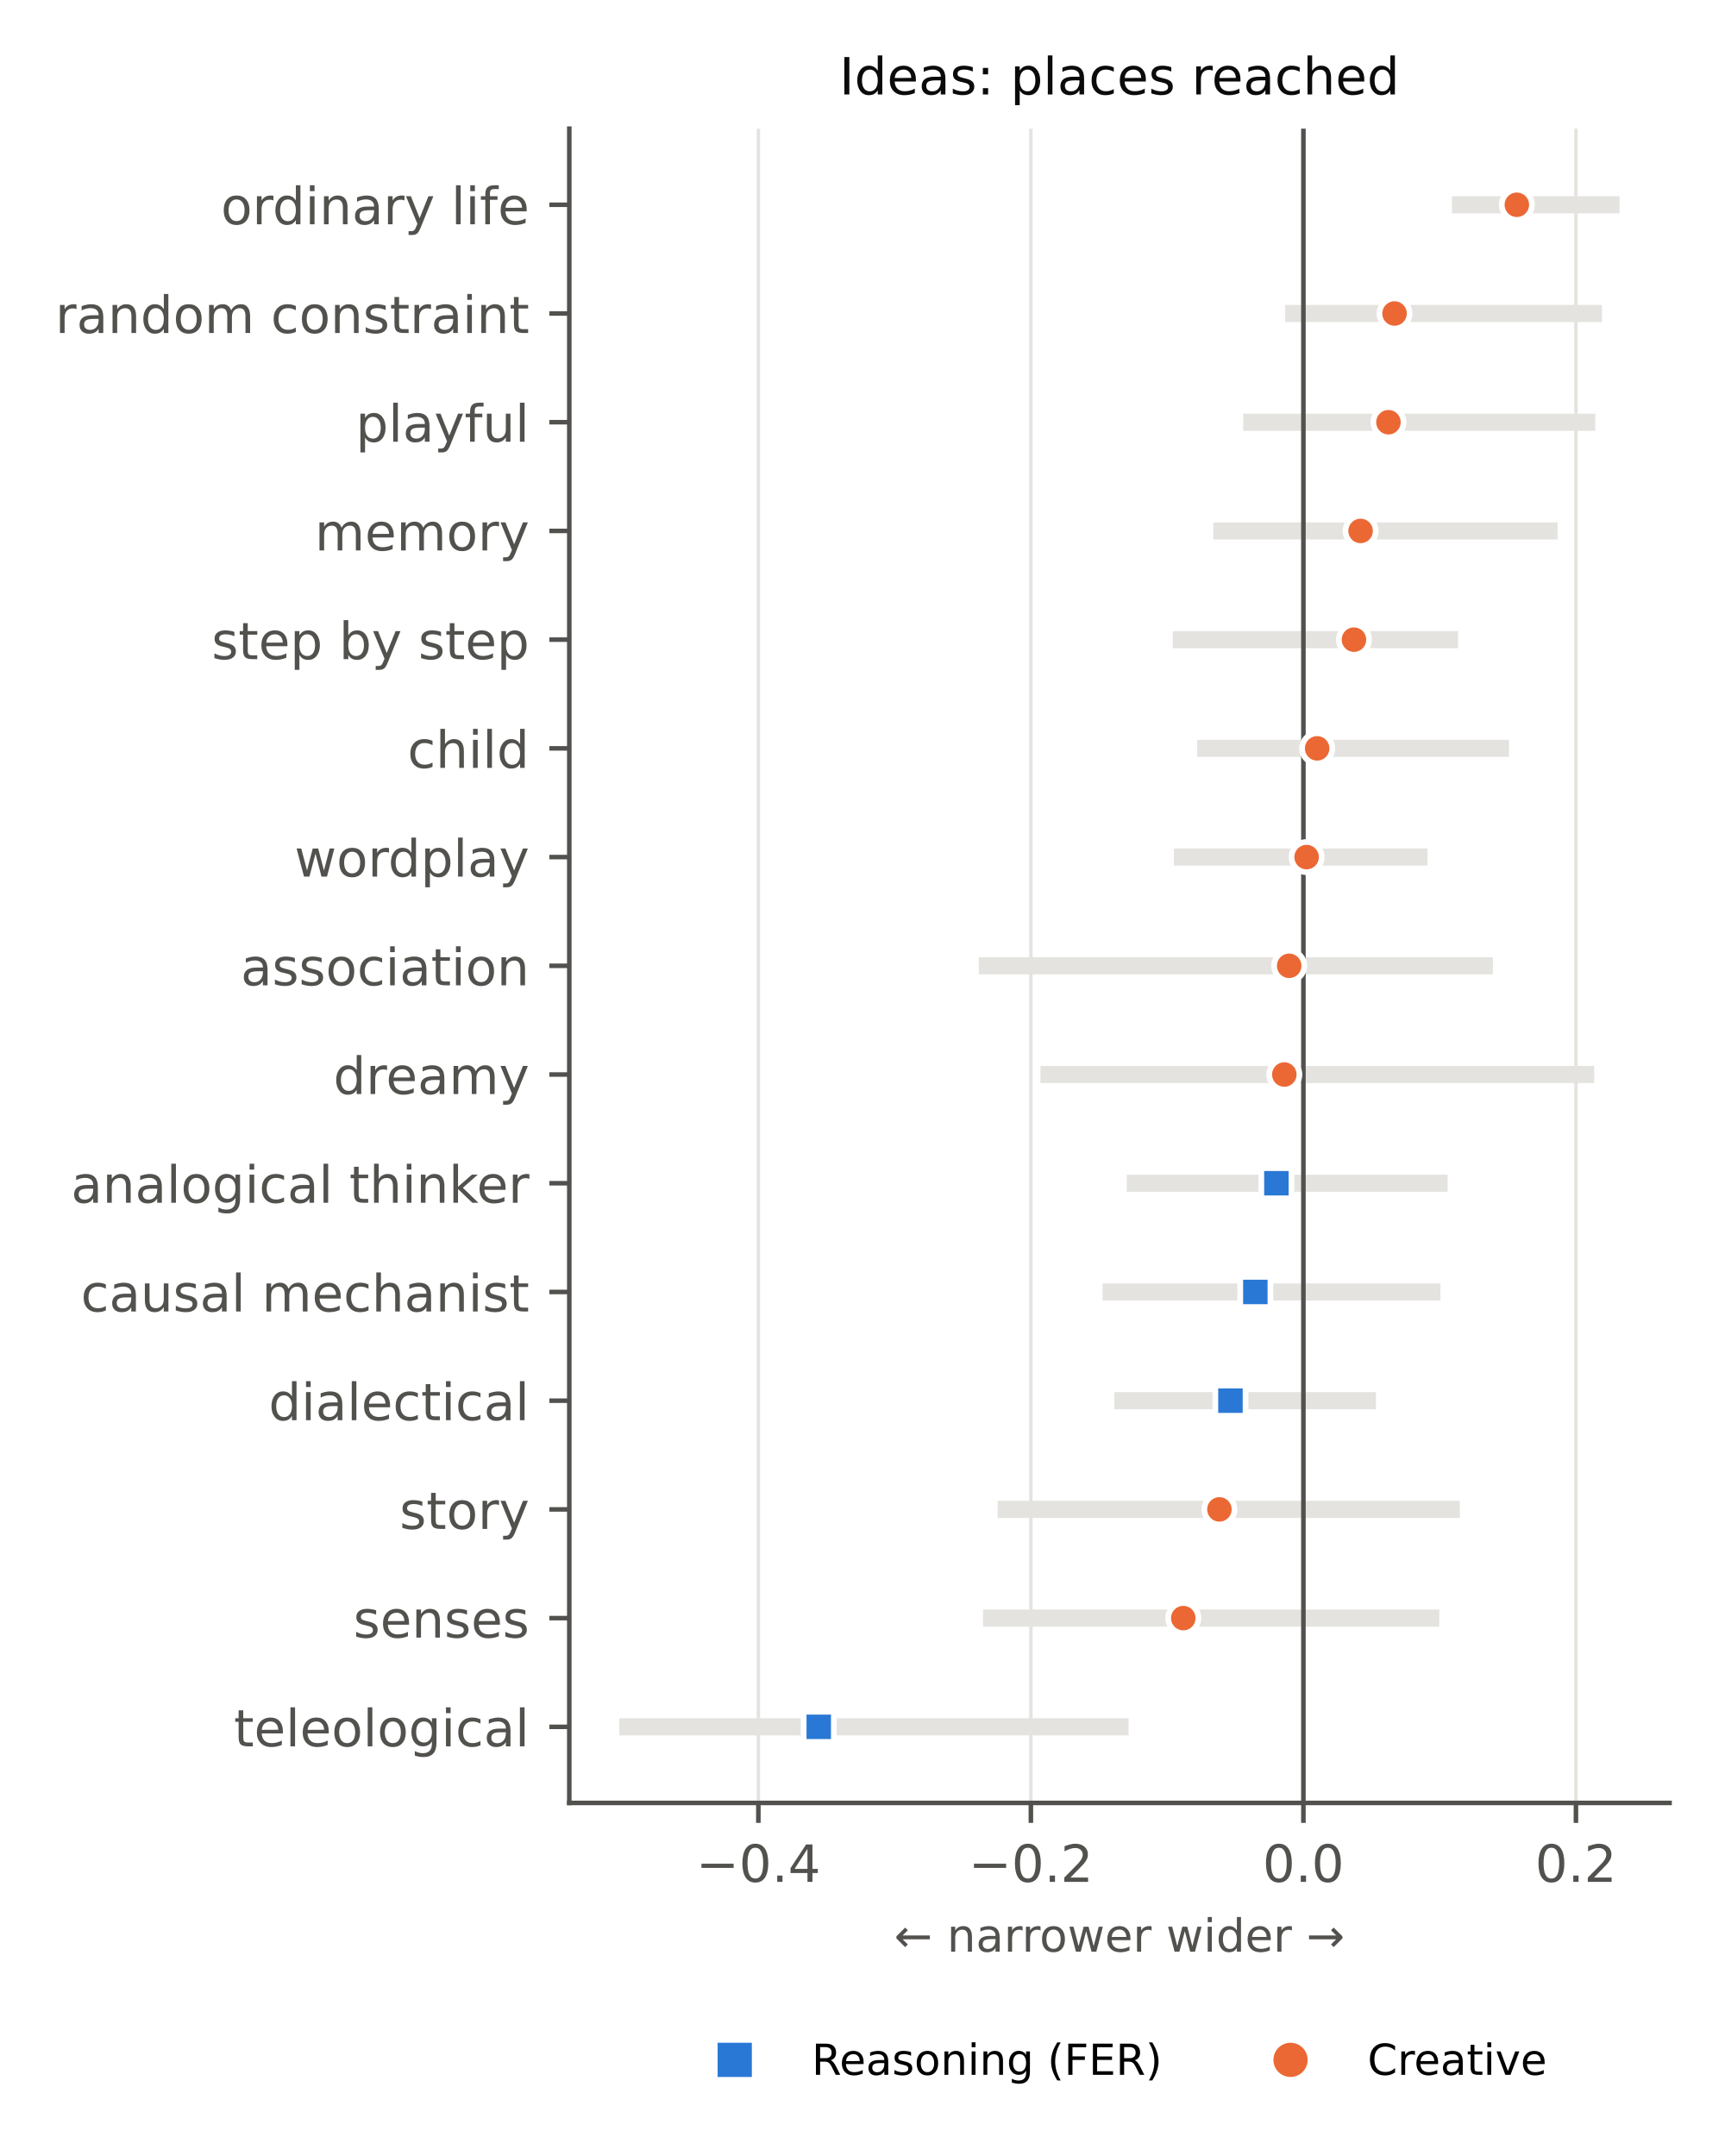
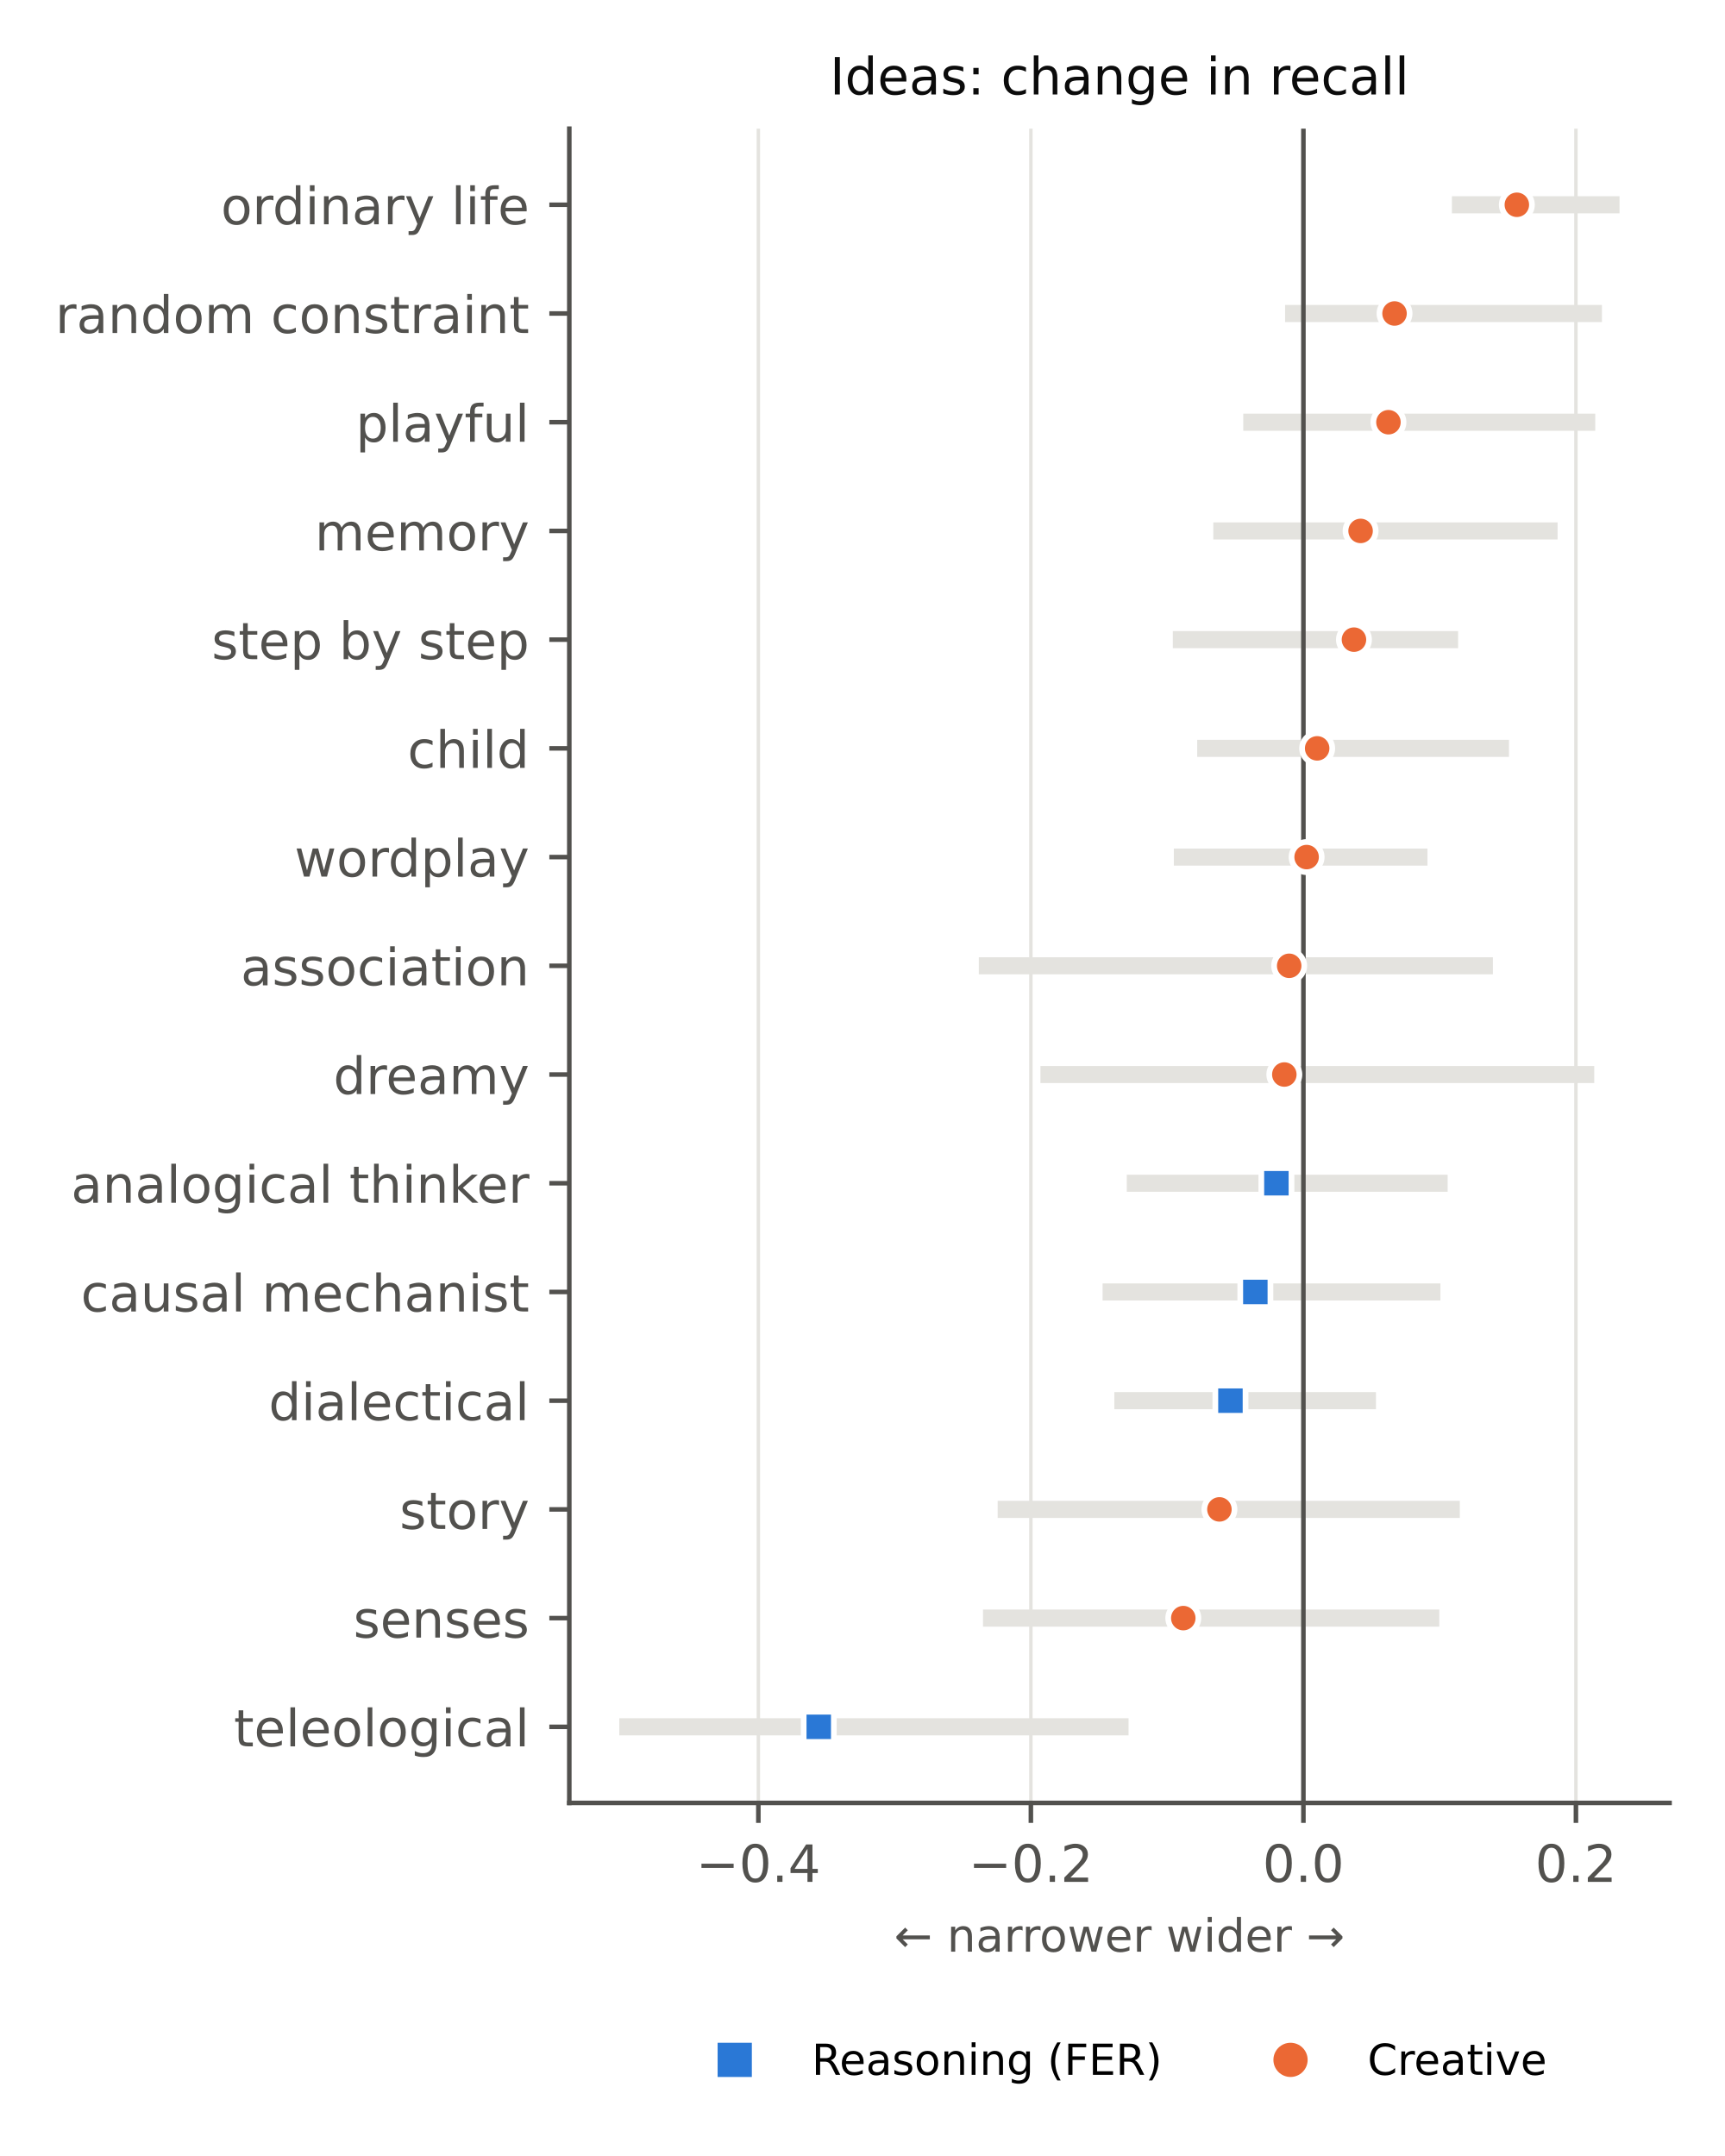
<svg xmlns="http://www.w3.org/2000/svg" xmlns:xlink="http://www.w3.org/1999/xlink" width="302.4pt" height="378pt" viewBox="0 0 302.4 378" version="1.1">
  <defs>
    <style type="text/css">*{stroke-linejoin: round; stroke-linecap: butt}</style>
  </defs>
  <g id="figure_1">
    <g id="patch_1">
      <path d="M 0 378  L 302.4 378  L 302.4 0  L 0 0  z " style="fill: #ffffff" />
    </g>
    <g id="axes_1">
      <g id="patch_2">
        <path d="M 99.801 316.097  L 292.68 316.097  L 292.68 22.56  L 99.801 22.56  z " style="fill: #ffffff" />
      </g>
      <g id="matplotlib.axis_1">
        <g id="xtick_1">
          <g id="line2d_1">
-             <path d="M 132.944 316.097  L 132.944 22.56  " clip-path="url(#pd3df9ccd24)" style="fill: none; stroke: #e4e3df; stroke-width: 0.6; stroke-linecap: square" />
+             <path d="M 132.944 316.097  L 132.944 22.56  " clip-path="url(#pbcc62e87d8)" style="fill: none; stroke: #e4e3df; stroke-width: 0.6; stroke-linecap: square" />
          </g>
          <g id="line2d_2">
            <defs>
-               <path id="m09e5001a7a" d="M 0 0  L 0 3.5  " style="stroke: #52514e; stroke-width: 0.8" />
+               <path id="mdbeb7e67a1" d="M 0 0  L 0 3.5  " style="stroke: #52514e; stroke-width: 0.8" />
            </defs>
            <g>
-               <use xlink:href="#m09e5001a7a" x="132.944" y="316.097" style="fill: #52514e; stroke: #52514e; stroke-width: 0.8" />
+               <use xlink:href="#mdbeb7e67a1" x="132.944" y="316.097" style="fill: #52514e; stroke: #52514e; stroke-width: 0.8" />
            </g>
          </g>
          <g id="text_1">
            <text style="font-size: 9px; font-family: 'DejaVu Sans'; text-anchor: middle; fill: #52514e" x="132.944" y="329.935" transform="rotate(-0 132.9437 329.9352)">−0.4</text>
          </g>
        </g>
        <g id="xtick_2">
          <g id="line2d_3">
-             <path d="M 180.718 316.097  L 180.718 22.56  " clip-path="url(#pd3df9ccd24)" style="fill: none; stroke: #e4e3df; stroke-width: 0.6; stroke-linecap: square" />
+             <path d="M 180.718 316.097  L 180.718 22.56  " clip-path="url(#pbcc62e87d8)" style="fill: none; stroke: #e4e3df; stroke-width: 0.6; stroke-linecap: square" />
          </g>
          <g id="line2d_4">
            <g>
-               <use xlink:href="#m09e5001a7a" x="180.718" y="316.097" style="fill: #52514e; stroke: #52514e; stroke-width: 0.8" />
+               <use xlink:href="#mdbeb7e67a1" x="180.718" y="316.097" style="fill: #52514e; stroke: #52514e; stroke-width: 0.8" />
            </g>
          </g>
          <g id="text_2">
            <text style="font-size: 9px; font-family: 'DejaVu Sans'; text-anchor: middle; fill: #52514e" x="180.718" y="329.935" transform="rotate(-0 180.7184 329.9352)">−0.2</text>
          </g>
        </g>
        <g id="xtick_3">
          <g id="line2d_5">
-             <path d="M 228.493 316.097  L 228.493 22.56  " clip-path="url(#pd3df9ccd24)" style="fill: none; stroke: #e4e3df; stroke-width: 0.6; stroke-linecap: square" />
+             <path d="M 228.493 316.097  L 228.493 22.56  " clip-path="url(#pbcc62e87d8)" style="fill: none; stroke: #e4e3df; stroke-width: 0.6; stroke-linecap: square" />
          </g>
          <g id="line2d_6">
            <g>
-               <use xlink:href="#m09e5001a7a" x="228.493" y="316.097" style="fill: #52514e; stroke: #52514e; stroke-width: 0.8" />
+               <use xlink:href="#mdbeb7e67a1" x="228.493" y="316.097" style="fill: #52514e; stroke: #52514e; stroke-width: 0.8" />
            </g>
          </g>
          <g id="text_3">
            <text style="font-size: 9px; font-family: 'DejaVu Sans'; text-anchor: middle; fill: #52514e" x="228.493" y="329.935" transform="rotate(-0 228.4932 329.9352)">0.0</text>
          </g>
        </g>
        <g id="xtick_4">
          <g id="line2d_7">
-             <path d="M 276.268 316.097  L 276.268 22.56  " clip-path="url(#pd3df9ccd24)" style="fill: none; stroke: #e4e3df; stroke-width: 0.6; stroke-linecap: square" />
+             <path d="M 276.268 316.097  L 276.268 22.56  " clip-path="url(#pbcc62e87d8)" style="fill: none; stroke: #e4e3df; stroke-width: 0.6; stroke-linecap: square" />
          </g>
          <g id="line2d_8">
            <g>
-               <use xlink:href="#m09e5001a7a" x="276.268" y="316.097" style="fill: #52514e; stroke: #52514e; stroke-width: 0.8" />
+               <use xlink:href="#mdbeb7e67a1" x="276.268" y="316.097" style="fill: #52514e; stroke: #52514e; stroke-width: 0.8" />
            </g>
          </g>
          <g id="text_4">
            <text style="font-size: 9px; font-family: 'DejaVu Sans'; text-anchor: middle; fill: #52514e" x="276.268" y="329.935" transform="rotate(-0 276.268 329.9352)">0.2</text>
          </g>
        </g>
        <g id="text_5">
          <text style="font-size: 8px; font-family: 'DejaVu Sans'; text-anchor: middle; fill: #52514e" x="196.241" y="342.176" transform="rotate(-0 196.2406 342.176)">← narrower    wider →</text>
        </g>
      </g>
      <g id="matplotlib.axis_2">
        <g id="ytick_1">
          <g id="line2d_9">
            <defs>
-               <path id="m8fb7a53505" d="M 0 0  L -3.5 0  " style="stroke: #52514e; stroke-width: 0.8" />
+               <path id="m246a41e6c2" d="M 0 0  L -3.5 0  " style="stroke: #52514e; stroke-width: 0.8" />
            </defs>
            <g>
-               <use xlink:href="#m8fb7a53505" x="99.801" y="302.755" style="fill: #52514e; stroke: #52514e; stroke-width: 0.8" />
+               <use xlink:href="#m246a41e6c2" x="99.801" y="302.755" style="fill: #52514e; stroke: #52514e; stroke-width: 0.8" />
            </g>
          </g>
          <g id="text_6">
            <text style="font-size: 9px; font-family: 'DejaVu Sans'; text-anchor: end; fill: #52514e" x="92.801" y="306.174" transform="rotate(-0 92.80125 306.174)">teleological</text>
          </g>
        </g>
        <g id="ytick_2">
          <g id="line2d_10">
            <g>
-               <use xlink:href="#m8fb7a53505" x="99.801" y="283.694" style="fill: #52514e; stroke: #52514e; stroke-width: 0.8" />
+               <use xlink:href="#m246a41e6c2" x="99.801" y="283.694" style="fill: #52514e; stroke: #52514e; stroke-width: 0.8" />
            </g>
          </g>
          <g id="text_7">
            <text style="font-size: 9px; font-family: 'DejaVu Sans'; text-anchor: end; fill: #52514e" x="92.801" y="287.113" transform="rotate(-0 92.80125 287.1128)">senses</text>
          </g>
        </g>
        <g id="ytick_3">
          <g id="line2d_11">
            <g>
-               <use xlink:href="#m8fb7a53505" x="99.801" y="264.633" style="fill: #52514e; stroke: #52514e; stroke-width: 0.8" />
+               <use xlink:href="#m246a41e6c2" x="99.801" y="264.633" style="fill: #52514e; stroke: #52514e; stroke-width: 0.8" />
            </g>
          </g>
          <g id="text_8">
            <text style="font-size: 9px; font-family: 'DejaVu Sans'; text-anchor: end; fill: #52514e" x="92.801" y="268.052" transform="rotate(-0 92.80125 268.0519)">story</text>
          </g>
        </g>
        <g id="ytick_4">
          <g id="line2d_12">
            <g>
-               <use xlink:href="#m8fb7a53505" x="99.801" y="245.572" style="fill: #52514e; stroke: #52514e; stroke-width: 0.8" />
+               <use xlink:href="#m246a41e6c2" x="99.801" y="245.572" style="fill: #52514e; stroke: #52514e; stroke-width: 0.8" />
            </g>
          </g>
          <g id="text_9">
            <text style="font-size: 9px; font-family: 'DejaVu Sans'; text-anchor: end; fill: #52514e" x="92.801" y="248.991" transform="rotate(-0 92.80125 248.9914)">dialectical</text>
          </g>
        </g>
        <g id="ytick_5">
          <g id="line2d_13">
            <g>
-               <use xlink:href="#m8fb7a53505" x="99.801" y="226.511" style="fill: #52514e; stroke: #52514e; stroke-width: 0.8" />
+               <use xlink:href="#m246a41e6c2" x="99.801" y="226.511" style="fill: #52514e; stroke: #52514e; stroke-width: 0.8" />
            </g>
          </g>
          <g id="text_10">
            <text style="font-size: 9px; font-family: 'DejaVu Sans'; text-anchor: end; fill: #52514e" x="92.801" y="229.931" transform="rotate(-0 92.80125 229.9305)">causal mechanist</text>
          </g>
        </g>
        <g id="ytick_6">
          <g id="line2d_14">
            <g>
-               <use xlink:href="#m8fb7a53505" x="99.801" y="207.45" style="fill: #52514e; stroke: #52514e; stroke-width: 0.8" />
+               <use xlink:href="#m246a41e6c2" x="99.801" y="207.45" style="fill: #52514e; stroke: #52514e; stroke-width: 0.8" />
            </g>
          </g>
          <g id="text_11">
            <text style="font-size: 9px; font-family: 'DejaVu Sans'; text-anchor: end; fill: #52514e" x="92.801" y="210.87" transform="rotate(-0 92.80125 210.8697)">analogical thinker</text>
          </g>
        </g>
        <g id="ytick_7">
          <g id="line2d_15">
            <g>
-               <use xlink:href="#m8fb7a53505" x="99.801" y="188.39" style="fill: #52514e; stroke: #52514e; stroke-width: 0.8" />
+               <use xlink:href="#m246a41e6c2" x="99.801" y="188.39" style="fill: #52514e; stroke: #52514e; stroke-width: 0.8" />
            </g>
          </g>
          <g id="text_12">
            <text style="font-size: 9px; font-family: 'DejaVu Sans'; text-anchor: end; fill: #52514e" x="92.801" y="191.809" transform="rotate(-0 92.80125 191.8088)">dreamy</text>
          </g>
        </g>
        <g id="ytick_8">
          <g id="line2d_16">
            <g>
-               <use xlink:href="#m8fb7a53505" x="99.801" y="169.329" style="fill: #52514e; stroke: #52514e; stroke-width: 0.8" />
+               <use xlink:href="#m246a41e6c2" x="99.801" y="169.329" style="fill: #52514e; stroke: #52514e; stroke-width: 0.8" />
            </g>
          </g>
          <g id="text_13">
            <text style="font-size: 9px; font-family: 'DejaVu Sans'; text-anchor: end; fill: #52514e" x="92.801" y="172.748" transform="rotate(-0 92.80125 172.7479)">association</text>
          </g>
        </g>
        <g id="ytick_9">
          <g id="line2d_17">
            <g>
-               <use xlink:href="#m8fb7a53505" x="99.801" y="150.268" style="fill: #52514e; stroke: #52514e; stroke-width: 0.8" />
+               <use xlink:href="#m246a41e6c2" x="99.801" y="150.268" style="fill: #52514e; stroke: #52514e; stroke-width: 0.8" />
            </g>
          </g>
          <g id="text_14">
            <text style="font-size: 9px; font-family: 'DejaVu Sans'; text-anchor: end; fill: #52514e" x="92.801" y="153.687" transform="rotate(-0 92.80125 153.6871)">wordplay</text>
          </g>
        </g>
        <g id="ytick_10">
          <g id="line2d_18">
            <g>
-               <use xlink:href="#m8fb7a53505" x="99.801" y="131.207" style="fill: #52514e; stroke: #52514e; stroke-width: 0.8" />
+               <use xlink:href="#m246a41e6c2" x="99.801" y="131.207" style="fill: #52514e; stroke: #52514e; stroke-width: 0.8" />
            </g>
          </g>
          <g id="text_15">
            <text style="font-size: 9px; font-family: 'DejaVu Sans'; text-anchor: end; fill: #52514e" x="92.801" y="134.626" transform="rotate(-0 92.80125 134.6262)">child</text>
          </g>
        </g>
        <g id="ytick_11">
          <g id="line2d_19">
            <g>
-               <use xlink:href="#m8fb7a53505" x="99.801" y="112.146" style="fill: #52514e; stroke: #52514e; stroke-width: 0.8" />
+               <use xlink:href="#m246a41e6c2" x="99.801" y="112.146" style="fill: #52514e; stroke: #52514e; stroke-width: 0.8" />
            </g>
          </g>
          <g id="text_16">
            <text style="font-size: 9px; font-family: 'DejaVu Sans'; text-anchor: end; fill: #52514e" x="92.801" y="115.565" transform="rotate(-0 92.80125 115.5654)">step by step</text>
          </g>
        </g>
        <g id="ytick_12">
          <g id="line2d_20">
            <g>
-               <use xlink:href="#m8fb7a53505" x="99.801" y="93.085" style="fill: #52514e; stroke: #52514e; stroke-width: 0.8" />
+               <use xlink:href="#m246a41e6c2" x="99.801" y="93.085" style="fill: #52514e; stroke: #52514e; stroke-width: 0.8" />
            </g>
          </g>
          <g id="text_17">
            <text style="font-size: 9px; font-family: 'DejaVu Sans'; text-anchor: end; fill: #52514e" x="92.801" y="96.504" transform="rotate(-0 92.80125 96.50414)">memory</text>
          </g>
        </g>
        <g id="ytick_13">
          <g id="line2d_21">
            <g>
-               <use xlink:href="#m8fb7a53505" x="99.801" y="74.024" style="fill: #52514e; stroke: #52514e; stroke-width: 0.8" />
+               <use xlink:href="#m246a41e6c2" x="99.801" y="74.024" style="fill: #52514e; stroke: #52514e; stroke-width: 0.8" />
            </g>
          </g>
          <g id="text_18">
            <text style="font-size: 9px; font-family: 'DejaVu Sans'; text-anchor: end; fill: #52514e" x="92.801" y="77.444" transform="rotate(-0 92.80125 77.44363)">playful</text>
          </g>
        </g>
        <g id="ytick_14">
          <g id="line2d_22">
            <g>
-               <use xlink:href="#m8fb7a53505" x="99.801" y="54.963" style="fill: #52514e; stroke: #52514e; stroke-width: 0.8" />
+               <use xlink:href="#m246a41e6c2" x="99.801" y="54.963" style="fill: #52514e; stroke: #52514e; stroke-width: 0.8" />
            </g>
          </g>
          <g id="text_19">
            <text style="font-size: 9px; font-family: 'DejaVu Sans'; text-anchor: end; fill: #52514e" x="92.801" y="58.383" transform="rotate(-0 92.80125 58.38276)">random constraint</text>
          </g>
        </g>
        <g id="ytick_15">
          <g id="line2d_23">
            <g>
-               <use xlink:href="#m8fb7a53505" x="99.801" y="35.903" style="fill: #52514e; stroke: #52514e; stroke-width: 0.8" />
+               <use xlink:href="#m246a41e6c2" x="99.801" y="35.903" style="fill: #52514e; stroke: #52514e; stroke-width: 0.8" />
            </g>
          </g>
          <g id="text_20">
            <text style="font-size: 9px; font-family: 'DejaVu Sans'; text-anchor: end; fill: #52514e" x="92.801" y="39.322" transform="rotate(-0 92.80125 39.3219)">ordinary life</text>
          </g>
        </g>
      </g>
      <g id="LineCollection_1">
-         <path d="M 108.568 302.755  L 197.84 302.755  " clip-path="url(#pd3df9ccd24)" style="fill: none; stroke: #e4e3df; stroke-width: 3" />
-         <path d="M 172.323 283.694  L 252.313 283.694  " clip-path="url(#pd3df9ccd24)" style="fill: none; stroke: #e4e3df; stroke-width: 3" />
-         <path d="M 174.891 264.633  L 255.913 264.633  " clip-path="url(#pd3df9ccd24)" style="fill: none; stroke: #e4e3df; stroke-width: 3" />
-         <path d="M 195.348 245.572  L 241.213 245.572  " clip-path="url(#pd3df9ccd24)" style="fill: none; stroke: #e4e3df; stroke-width: 3" />
-         <path d="M 193.289 226.511  L 252.511 226.511  " clip-path="url(#pd3df9ccd24)" style="fill: none; stroke: #e4e3df; stroke-width: 3" />
-         <path d="M 197.526 207.45  L 253.78 207.45  " clip-path="url(#pd3df9ccd24)" style="fill: none; stroke: #e4e3df; stroke-width: 3" />
-         <path d="M 182.396 188.39  L 279.477 188.39  " clip-path="url(#pd3df9ccd24)" style="fill: none; stroke: #e4e3df; stroke-width: 3" />
-         <path d="M 171.59 169.329  L 261.714 169.329  " clip-path="url(#pd3df9ccd24)" style="fill: none; stroke: #e4e3df; stroke-width: 3" />
-         <path d="M 205.78 150.268  L 250.242 150.268  " clip-path="url(#pd3df9ccd24)" style="fill: none; stroke: #e4e3df; stroke-width: 3" />
-         <path d="M 209.873 131.207  L 264.534 131.207  " clip-path="url(#pd3df9ccd24)" style="fill: none; stroke: #e4e3df; stroke-width: 3" />
-         <path d="M 205.602 112.146  L 255.612 112.146  " clip-path="url(#pd3df9ccd24)" style="fill: none; stroke: #e4e3df; stroke-width: 3" />
-         <path d="M 212.695 93.085  L 273.05 93.085  " clip-path="url(#pd3df9ccd24)" style="fill: none; stroke: #e4e3df; stroke-width: 3" />
-         <path d="M 217.948 74.024  L 279.653 74.024  " clip-path="url(#pd3df9ccd24)" style="fill: none; stroke: #e4e3df; stroke-width: 3" />
-         <path d="M 225.285 54.963  L 280.826 54.963  " clip-path="url(#pd3df9ccd24)" style="fill: none; stroke: #e4e3df; stroke-width: 3" />
-         <path d="M 254.527 35.903  L 283.913 35.903  " clip-path="url(#pd3df9ccd24)" style="fill: none; stroke: #e4e3df; stroke-width: 3" />
+         <path d="M 108.568 302.755  L 197.84 302.755  " clip-path="url(#pbcc62e87d8)" style="fill: none; stroke: #e4e3df; stroke-width: 3" />
+         <path d="M 172.323 283.694  L 252.313 283.694  " clip-path="url(#pbcc62e87d8)" style="fill: none; stroke: #e4e3df; stroke-width: 3" />
+         <path d="M 174.891 264.633  L 255.913 264.633  " clip-path="url(#pbcc62e87d8)" style="fill: none; stroke: #e4e3df; stroke-width: 3" />
+         <path d="M 195.348 245.572  L 241.213 245.572  " clip-path="url(#pbcc62e87d8)" style="fill: none; stroke: #e4e3df; stroke-width: 3" />
+         <path d="M 193.289 226.511  L 252.511 226.511  " clip-path="url(#pbcc62e87d8)" style="fill: none; stroke: #e4e3df; stroke-width: 3" />
+         <path d="M 197.526 207.45  L 253.78 207.45  " clip-path="url(#pbcc62e87d8)" style="fill: none; stroke: #e4e3df; stroke-width: 3" />
+         <path d="M 182.396 188.39  L 279.477 188.39  " clip-path="url(#pbcc62e87d8)" style="fill: none; stroke: #e4e3df; stroke-width: 3" />
+         <path d="M 171.59 169.329  L 261.714 169.329  " clip-path="url(#pbcc62e87d8)" style="fill: none; stroke: #e4e3df; stroke-width: 3" />
+         <path d="M 205.78 150.268  L 250.242 150.268  " clip-path="url(#pbcc62e87d8)" style="fill: none; stroke: #e4e3df; stroke-width: 3" />
+         <path d="M 209.873 131.207  L 264.534 131.207  " clip-path="url(#pbcc62e87d8)" style="fill: none; stroke: #e4e3df; stroke-width: 3" />
+         <path d="M 205.602 112.146  L 255.612 112.146  " clip-path="url(#pbcc62e87d8)" style="fill: none; stroke: #e4e3df; stroke-width: 3" />
+         <path d="M 212.695 93.085  L 273.05 93.085  " clip-path="url(#pbcc62e87d8)" style="fill: none; stroke: #e4e3df; stroke-width: 3" />
+         <path d="M 217.948 74.024  L 279.653 74.024  " clip-path="url(#pbcc62e87d8)" style="fill: none; stroke: #e4e3df; stroke-width: 3" />
+         <path d="M 225.285 54.963  L 280.826 54.963  " clip-path="url(#pbcc62e87d8)" style="fill: none; stroke: #e4e3df; stroke-width: 3" />
+         <path d="M 254.527 35.903  L 283.913 35.903  " clip-path="url(#pbcc62e87d8)" style="fill: none; stroke: #e4e3df; stroke-width: 3" />
      </g>
      <g id="line2d_24" />
      <g id="line2d_25">
-         <path d="M 228.493 316.097  L 228.493 22.56  " clip-path="url(#pd3df9ccd24)" style="fill: none; stroke: #52514e; stroke-width: 0.8; stroke-linecap: square" />
+         <path d="M 228.493 316.097  L 228.493 22.56  " clip-path="url(#pbcc62e87d8)" style="fill: none; stroke: #52514e; stroke-width: 0.8; stroke-linecap: square" />
      </g>
      <g id="line2d_26" />
      <g id="line2d_27" />
      <g id="patch_3">
        <path d="M 99.801 316.097  L 99.801 22.56  " style="fill: none; stroke: #52514e; stroke-width: 0.8; stroke-linejoin: miter; stroke-linecap: square" />
      </g>
      <g id="patch_4">
        <path d="M 99.801 316.097  L 292.68 316.097  " style="fill: none; stroke: #52514e; stroke-width: 0.8; stroke-linejoin: miter; stroke-linecap: square" />
      </g>
      <g id="patch_5">
-         <path d="M 140.885 305.4  L 146.177 305.4  L 146.177 300.109  L 140.885 300.109  z " clip-path="url(#pd3df9ccd24)" style="fill: #2a78d6; stroke: #ffffff; stroke-linejoin: miter" />
+         <path d="M 140.885 305.4  L 146.177 305.4  L 146.177 300.109  L 140.885 300.109  z " clip-path="url(#pbcc62e87d8)" style="fill: #2a78d6; stroke: #ffffff; stroke-linejoin: miter" />
      </g>
      <g id="patch_6">
-         <path d="M 207.436 286.34  C 208.138 286.34 208.811 286.061 209.307 285.565  C 209.803 285.069 210.082 284.395 210.082 283.694  C 210.082 282.992 209.803 282.319 209.307 281.823  C 208.811 281.327 208.138 281.048 207.436 281.048  C 206.734 281.048 206.061 281.327 205.565 281.823  C 205.069 282.319 204.79 282.992 204.79 283.694  C 204.79 284.395 205.069 285.069 205.565 285.565  C 206.061 286.061 206.734 286.34 207.436 286.34  z " clip-path="url(#pd3df9ccd24)" style="fill: #eb6834; stroke: #ffffff; stroke-linejoin: miter" />
+         <path d="M 207.436 286.34  C 208.138 286.34 208.811 286.061 209.307 285.565  C 209.803 285.069 210.082 284.395 210.082 283.694  C 210.082 282.992 209.803 282.319 209.307 281.823  C 208.811 281.327 208.138 281.048 207.436 281.048  C 206.734 281.048 206.061 281.327 205.565 281.823  C 205.069 282.319 204.79 282.992 204.79 283.694  C 204.79 284.395 205.069 285.069 205.565 285.565  C 206.061 286.061 206.734 286.34 207.436 286.34  z " clip-path="url(#pbcc62e87d8)" style="fill: #eb6834; stroke: #ffffff; stroke-linejoin: miter" />
      </g>
      <g id="patch_7">
-         <path d="M 213.77 267.279  C 214.471 267.279 215.144 267 215.64 266.504  C 216.137 266.008 216.415 265.335 216.415 264.633  C 216.415 263.931 216.137 263.258 215.64 262.762  C 215.144 262.266 214.471 261.987 213.77 261.987  C 213.068 261.987 212.395 262.266 211.899 262.762  C 211.403 263.258 211.124 263.931 211.124 264.633  C 211.124 265.335 211.403 266.008 211.899 266.504  C 212.395 267 213.068 267.279 213.77 267.279  z " clip-path="url(#pd3df9ccd24)" style="fill: #eb6834; stroke: #ffffff; stroke-linejoin: miter" />
+         <path d="M 213.77 267.279  C 214.471 267.279 215.144 267 215.64 266.504  C 216.137 266.008 216.415 265.335 216.415 264.633  C 216.415 263.931 216.137 263.258 215.64 262.762  C 215.144 262.266 214.471 261.987 213.77 261.987  C 213.068 261.987 212.395 262.266 211.899 262.762  C 211.403 263.258 211.124 263.931 211.124 264.633  C 211.124 265.335 211.403 266.008 211.899 266.504  C 212.395 267 213.068 267.279 213.77 267.279  z " clip-path="url(#pbcc62e87d8)" style="fill: #eb6834; stroke: #ffffff; stroke-linejoin: miter" />
      </g>
      <g id="patch_8">
-         <path d="M 213.057 248.218  L 218.349 248.218  L 218.349 242.926  L 213.057 242.926  z " clip-path="url(#pd3df9ccd24)" style="fill: #2a78d6; stroke: #ffffff; stroke-linejoin: miter" />
+         <path d="M 213.057 248.218  L 218.349 248.218  L 218.349 242.926  L 213.057 242.926  z " clip-path="url(#pbcc62e87d8)" style="fill: #2a78d6; stroke: #ffffff; stroke-linejoin: miter" />
      </g>
      <g id="patch_9">
-         <path d="M 217.422 229.157  L 222.713 229.157  L 222.713 223.865  L 217.422 223.865  z " clip-path="url(#pd3df9ccd24)" style="fill: #2a78d6; stroke: #ffffff; stroke-linejoin: miter" />
+         <path d="M 217.422 229.157  L 222.713 229.157  L 222.713 223.865  L 217.422 223.865  z " clip-path="url(#pbcc62e87d8)" style="fill: #2a78d6; stroke: #ffffff; stroke-linejoin: miter" />
      </g>
      <g id="patch_10">
-         <path d="M 221.113 210.096  L 226.405 210.096  L 226.405 204.805  L 221.113 204.805  z " clip-path="url(#pd3df9ccd24)" style="fill: #2a78d6; stroke: #ffffff; stroke-linejoin: miter" />
+         <path d="M 221.113 210.096  L 226.405 210.096  L 226.405 204.805  L 221.113 204.805  z " clip-path="url(#pbcc62e87d8)" style="fill: #2a78d6; stroke: #ffffff; stroke-linejoin: miter" />
      </g>
      <g id="patch_11">
-         <path d="M 225.148 191.035  C 225.85 191.035 226.523 190.756 227.019 190.26  C 227.515 189.764 227.794 189.091 227.794 188.39  C 227.794 187.688 227.515 187.015 227.019 186.519  C 226.523 186.023 225.85 185.744 225.148 185.744  C 224.446 185.744 223.773 186.023 223.277 186.519  C 222.781 187.015 222.502 187.688 222.502 188.39  C 222.502 189.091 222.781 189.764 223.277 190.26  C 223.773 190.756 224.446 191.035 225.148 191.035  z " clip-path="url(#pd3df9ccd24)" style="fill: #eb6834; stroke: #ffffff; stroke-linejoin: miter" />
+         <path d="M 225.148 191.035  C 225.85 191.035 226.523 190.756 227.019 190.26  C 227.515 189.764 227.794 189.091 227.794 188.39  C 227.794 187.688 227.515 187.015 227.019 186.519  C 226.523 186.023 225.85 185.744 225.148 185.744  C 224.446 185.744 223.773 186.023 223.277 186.519  C 222.781 187.015 222.502 187.688 222.502 188.39  C 222.502 189.091 222.781 189.764 223.277 190.26  C 223.773 190.756 224.446 191.035 225.148 191.035  z " clip-path="url(#pbcc62e87d8)" style="fill: #eb6834; stroke: #ffffff; stroke-linejoin: miter" />
      </g>
      <g id="patch_12">
-         <path d="M 225.999 171.974  C 226.701 171.974 227.374 171.696 227.87 171.199  C 228.366 170.703 228.645 170.03 228.645 169.329  C 228.645 168.627 228.366 167.954 227.87 167.458  C 227.374 166.962 226.701 166.683 225.999 166.683  C 225.297 166.683 224.624 166.962 224.128 167.458  C 223.632 167.954 223.353 168.627 223.353 169.329  C 223.353 170.03 223.632 170.703 224.128 171.199  C 224.624 171.696 225.297 171.974 225.999 171.974  z " clip-path="url(#pd3df9ccd24)" style="fill: #eb6834; stroke: #ffffff; stroke-linejoin: miter" />
+         <path d="M 225.999 171.974  C 226.701 171.974 227.374 171.696 227.87 171.199  C 228.366 170.703 228.645 170.03 228.645 169.329  C 228.645 168.627 228.366 167.954 227.87 167.458  C 227.374 166.962 226.701 166.683 225.999 166.683  C 225.297 166.683 224.624 166.962 224.128 167.458  C 223.632 167.954 223.353 168.627 223.353 169.329  C 223.353 170.03 223.632 170.703 224.128 171.199  C 224.624 171.696 225.297 171.974 225.999 171.974  z " clip-path="url(#pbcc62e87d8)" style="fill: #eb6834; stroke: #ffffff; stroke-linejoin: miter" />
      </g>
      <g id="patch_13">
-         <path d="M 229.056 152.914  C 229.757 152.914 230.43 152.635 230.927 152.139  C 231.423 151.642 231.701 150.969 231.701 150.268  C 231.701 149.566 231.423 148.893 230.927 148.397  C 230.43 147.901 229.757 147.622 229.056 147.622  C 228.354 147.622 227.681 147.901 227.185 148.397  C 226.689 148.893 226.41 149.566 226.41 150.268  C 226.41 150.969 226.689 151.642 227.185 152.139  C 227.681 152.635 228.354 152.914 229.056 152.914  z " clip-path="url(#pd3df9ccd24)" style="fill: #eb6834; stroke: #ffffff; stroke-linejoin: miter" />
+         <path d="M 229.056 152.914  C 229.757 152.914 230.43 152.635 230.927 152.139  C 231.423 151.642 231.701 150.969 231.701 150.268  C 231.701 149.566 231.423 148.893 230.927 148.397  C 230.43 147.901 229.757 147.622 229.056 147.622  C 228.354 147.622 227.681 147.901 227.185 148.397  C 226.689 148.893 226.41 149.566 226.41 150.268  C 226.41 150.969 226.689 151.642 227.185 152.139  C 227.681 152.635 228.354 152.914 229.056 152.914  z " clip-path="url(#pbcc62e87d8)" style="fill: #eb6834; stroke: #ffffff; stroke-linejoin: miter" />
      </g>
      <g id="patch_14">
-         <path d="M 230.904 133.853  C 231.606 133.853 232.279 133.574 232.775 133.078  C 233.271 132.582 233.55 131.909 233.55 131.207  C 233.55 130.505 233.271 129.832 232.775 129.336  C 232.279 128.84 231.606 128.561 230.904 128.561  C 230.203 128.561 229.53 128.84 229.033 129.336  C 228.537 129.832 228.259 130.505 228.259 131.207  C 228.259 131.909 228.537 132.582 229.033 133.078  C 229.53 133.574 230.203 133.853 230.904 133.853  z " clip-path="url(#pd3df9ccd24)" style="fill: #eb6834; stroke: #ffffff; stroke-linejoin: miter" />
+         <path d="M 230.904 133.853  C 231.606 133.853 232.279 133.574 232.775 133.078  C 233.271 132.582 233.55 131.909 233.55 131.207  C 233.55 130.505 233.271 129.832 232.775 129.336  C 232.279 128.84 231.606 128.561 230.904 128.561  C 230.203 128.561 229.53 128.84 229.033 129.336  C 228.537 129.832 228.259 130.505 228.259 131.207  C 228.259 131.909 228.537 132.582 229.033 133.078  C 229.53 133.574 230.203 133.853 230.904 133.853  z " clip-path="url(#pbcc62e87d8)" style="fill: #eb6834; stroke: #ffffff; stroke-linejoin: miter" />
      </g>
      <g id="patch_15">
-         <path d="M 237.355 114.792  C 238.057 114.792 238.73 114.513 239.226 114.017  C 239.722 113.521 240.001 112.848 240.001 112.146  C 240.001 111.444 239.722 110.771 239.226 110.275  C 238.73 109.779 238.057 109.5 237.355 109.5  C 236.653 109.5 235.98 109.779 235.484 110.275  C 234.988 110.771 234.709 111.444 234.709 112.146  C 234.709 112.848 234.988 113.521 235.484 114.017  C 235.98 114.513 236.653 114.792 237.355 114.792  z " clip-path="url(#pd3df9ccd24)" style="fill: #eb6834; stroke: #ffffff; stroke-linejoin: miter" />
+         <path d="M 237.355 114.792  C 238.057 114.792 238.73 114.513 239.226 114.017  C 239.722 113.521 240.001 112.848 240.001 112.146  C 240.001 111.444 239.722 110.771 239.226 110.275  C 238.73 109.779 238.057 109.5 237.355 109.5  C 236.653 109.5 235.98 109.779 235.484 110.275  C 234.988 110.771 234.709 111.444 234.709 112.146  C 234.709 112.848 234.988 113.521 235.484 114.017  C 235.98 114.513 236.653 114.792 237.355 114.792  z " clip-path="url(#pbcc62e87d8)" style="fill: #eb6834; stroke: #ffffff; stroke-linejoin: miter" />
      </g>
      <g id="patch_16">
-         <path d="M 238.516 95.731  C 239.218 95.731 239.891 95.452 240.387 94.956  C 240.883 94.46 241.162 93.787 241.162 93.085  C 241.162 92.384 240.883 91.711 240.387 91.214  C 239.891 90.718 239.218 90.439 238.516 90.439  C 237.815 90.439 237.142 90.718 236.646 91.214  C 236.15 91.711 235.871 92.384 235.871 93.085  C 235.871 93.787 236.15 94.46 236.646 94.956  C 237.142 95.452 237.815 95.731 238.516 95.731  z " clip-path="url(#pd3df9ccd24)" style="fill: #eb6834; stroke: #ffffff; stroke-linejoin: miter" />
+         <path d="M 238.516 95.731  C 239.218 95.731 239.891 95.452 240.387 94.956  C 240.883 94.46 241.162 93.787 241.162 93.085  C 241.162 92.384 240.883 91.711 240.387 91.214  C 239.891 90.718 239.218 90.439 238.516 90.439  C 237.815 90.439 237.142 90.718 236.646 91.214  C 236.15 91.711 235.871 92.384 235.871 93.085  C 235.871 93.787 236.15 94.46 236.646 94.956  C 237.142 95.452 237.815 95.731 238.516 95.731  z " clip-path="url(#pbcc62e87d8)" style="fill: #eb6834; stroke: #ffffff; stroke-linejoin: miter" />
      </g>
      <g id="patch_17">
-         <path d="M 243.4 76.67  C 244.102 76.67 244.775 76.391 245.271 75.895  C 245.767 75.399 246.046 74.726 246.046 74.024  C 246.046 73.323 245.767 72.65 245.271 72.154  C 244.775 71.657 244.102 71.379 243.4 71.379  C 242.698 71.379 242.025 71.657 241.529 72.154  C 241.033 72.65 240.754 73.323 240.754 74.024  C 240.754 74.726 241.033 75.399 241.529 75.895  C 242.025 76.391 242.698 76.67 243.4 76.67  z " clip-path="url(#pd3df9ccd24)" style="fill: #eb6834; stroke: #ffffff; stroke-linejoin: miter" />
+         <path d="M 243.4 76.67  C 244.102 76.67 244.775 76.391 245.271 75.895  C 245.767 75.399 246.046 74.726 246.046 74.024  C 246.046 73.323 245.767 72.65 245.271 72.154  C 244.775 71.657 244.102 71.379 243.4 71.379  C 242.698 71.379 242.025 71.657 241.529 72.154  C 241.033 72.65 240.754 73.323 240.754 74.024  C 240.754 74.726 241.033 75.399 241.529 75.895  C 242.025 76.391 242.698 76.67 243.4 76.67  z " clip-path="url(#pbcc62e87d8)" style="fill: #eb6834; stroke: #ffffff; stroke-linejoin: miter" />
      </g>
      <g id="patch_18">
-         <path d="M 244.469 57.609  C 245.17 57.609 245.843 57.33 246.339 56.834  C 246.836 56.338 247.114 55.665 247.114 54.963  C 247.114 54.262 246.836 53.589 246.339 53.093  C 245.843 52.596 245.17 52.318 244.469 52.318  C 243.767 52.318 243.094 52.596 242.598 53.093  C 242.102 53.589 241.823 54.262 241.823 54.963  C 241.823 55.665 242.102 56.338 242.598 56.834  C 243.094 57.33 243.767 57.609 244.469 57.609  z " clip-path="url(#pd3df9ccd24)" style="fill: #eb6834; stroke: #ffffff; stroke-linejoin: miter" />
+         <path d="M 244.469 57.609  C 245.17 57.609 245.843 57.33 246.339 56.834  C 246.836 56.338 247.114 55.665 247.114 54.963  C 247.114 54.262 246.836 53.589 246.339 53.093  C 245.843 52.596 245.17 52.318 244.469 52.318  C 243.767 52.318 243.094 52.596 242.598 53.093  C 242.102 53.589 241.823 54.262 241.823 54.963  C 241.823 55.665 242.102 56.338 242.598 56.834  C 243.094 57.33 243.767 57.609 244.469 57.609  z " clip-path="url(#pbcc62e87d8)" style="fill: #eb6834; stroke: #ffffff; stroke-linejoin: miter" />
      </g>
      <g id="patch_19">
-         <path d="M 265.91 38.548  C 266.612 38.548 267.285 38.27 267.781 37.773  C 268.277 37.277 268.556 36.604 268.556 35.903  C 268.556 35.201 268.277 34.528 267.781 34.032  C 267.285 33.536 266.612 33.257 265.91 33.257  C 265.208 33.257 264.535 33.536 264.039 34.032  C 263.543 34.528 263.264 35.201 263.264 35.903  C 263.264 36.604 263.543 37.277 264.039 37.773  C 264.535 38.27 265.208 38.548 265.91 38.548  z " clip-path="url(#pd3df9ccd24)" style="fill: #eb6834; stroke: #ffffff; stroke-linejoin: miter" />
+         <path d="M 265.91 38.548  C 266.612 38.548 267.285 38.27 267.781 37.773  C 268.277 37.277 268.556 36.604 268.556 35.903  C 268.556 35.201 268.277 34.528 267.781 34.032  C 267.285 33.536 266.612 33.257 265.91 33.257  C 265.208 33.257 264.535 33.536 264.039 34.032  C 263.543 34.528 263.264 35.201 263.264 35.903  C 263.264 36.604 263.543 37.277 264.039 37.773  C 264.535 38.27 265.208 38.548 265.91 38.548  z " clip-path="url(#pbcc62e87d8)" style="fill: #eb6834; stroke: #ffffff; stroke-linejoin: miter" />
      </g>
      <g id="text_21">
-         <text style="font-size: 9px; font-family: 'DejaVu Sans'; text-anchor: middle; fill: #0b0b0b" x="196.241" y="16.56" transform="rotate(-0 196.2406 16.56)">Ideas: places reached</text>
+         <text style="font-size: 9px; font-family: 'DejaVu Sans'; text-anchor: middle; fill: #0b0b0b" x="196.241" y="16.56" transform="rotate(-0 196.2406 16.56)">Ideas: change in recall</text>
      </g>
      <g id="legend_1">
        <g id="line2d_28">
          <defs>
-             <path id="m773029d76a" d="M -3 3  L 3 3  L 3 -3  L -3 -3  z " />
+             <path id="m576e7f8d6f" d="M -3 3  L 3 3  L 3 -3  L -3 -3  z " />
          </defs>
          <g>
-             <use xlink:href="#m773029d76a" x="128.802" y="361.146" style="fill: #2a78d6" />
+             <use xlink:href="#m576e7f8d6f" x="128.802" y="361.146" style="fill: #2a78d6" />
          </g>
        </g>
        <g id="text_22">
          <text style="font-size: 7.5px; font-family: 'DejaVu Sans'; text-anchor: start" x="142.302" y="363.771" transform="rotate(-0 142.3021 363.7706)">Reasoning (FER)</text>
        </g>
        <g id="line2d_29">
          <defs>
-             <path id="m6a9f087928" d="M 0 3  C 0.796 3 1.559 2.684 2.121 2.121  C 2.684 1.559 3 0.796 3 0  C 3 -0.796 2.684 -1.559 2.121 -2.121  C 1.559 -2.684 0.796 -3 0 -3  C -0.796 -3 -1.559 -2.684 -2.121 -2.121  C -2.684 -1.559 -3 -0.796 -3 0  C -3 0.796 -2.684 1.559 -2.121 2.121  C -1.559 2.684 -0.796 3 0 3  z " />
+             <path id="m7accdb1e6f" d="M 0 3  C 0.796 3 1.559 2.684 2.121 2.121  C 2.684 1.559 3 0.796 3 0  C 3 -0.796 2.684 -1.559 2.121 -2.121  C 1.559 -2.684 0.796 -3 0 -3  C -0.796 -3 -1.559 -2.684 -2.121 -2.121  C -2.684 -1.559 -3 -0.796 -3 0  C -3 0.796 -2.684 1.559 -2.121 2.121  C -1.559 2.684 -0.796 3 0 3  z " />
          </defs>
          <g>
-             <use xlink:href="#m6a9f087928" x="226.235" y="361.146" style="fill: #eb6834" />
+             <use xlink:href="#m7accdb1e6f" x="226.235" y="361.146" style="fill: #eb6834" />
          </g>
        </g>
        <g id="text_23">
          <text style="font-size: 7.5px; font-family: 'DejaVu Sans'; text-anchor: start" x="239.735" y="363.771" transform="rotate(-0 239.7354 363.7706)">Creative</text>
        </g>
      </g>
    </g>
  </g>
  <defs>
-     <clipPath id="pd3df9ccd24">
+     <clipPath id="pbcc62e87d8">
      <rect x="99.801" y="22.56" width="192.879" height="293.537" />
    </clipPath>
  </defs>
</svg>
